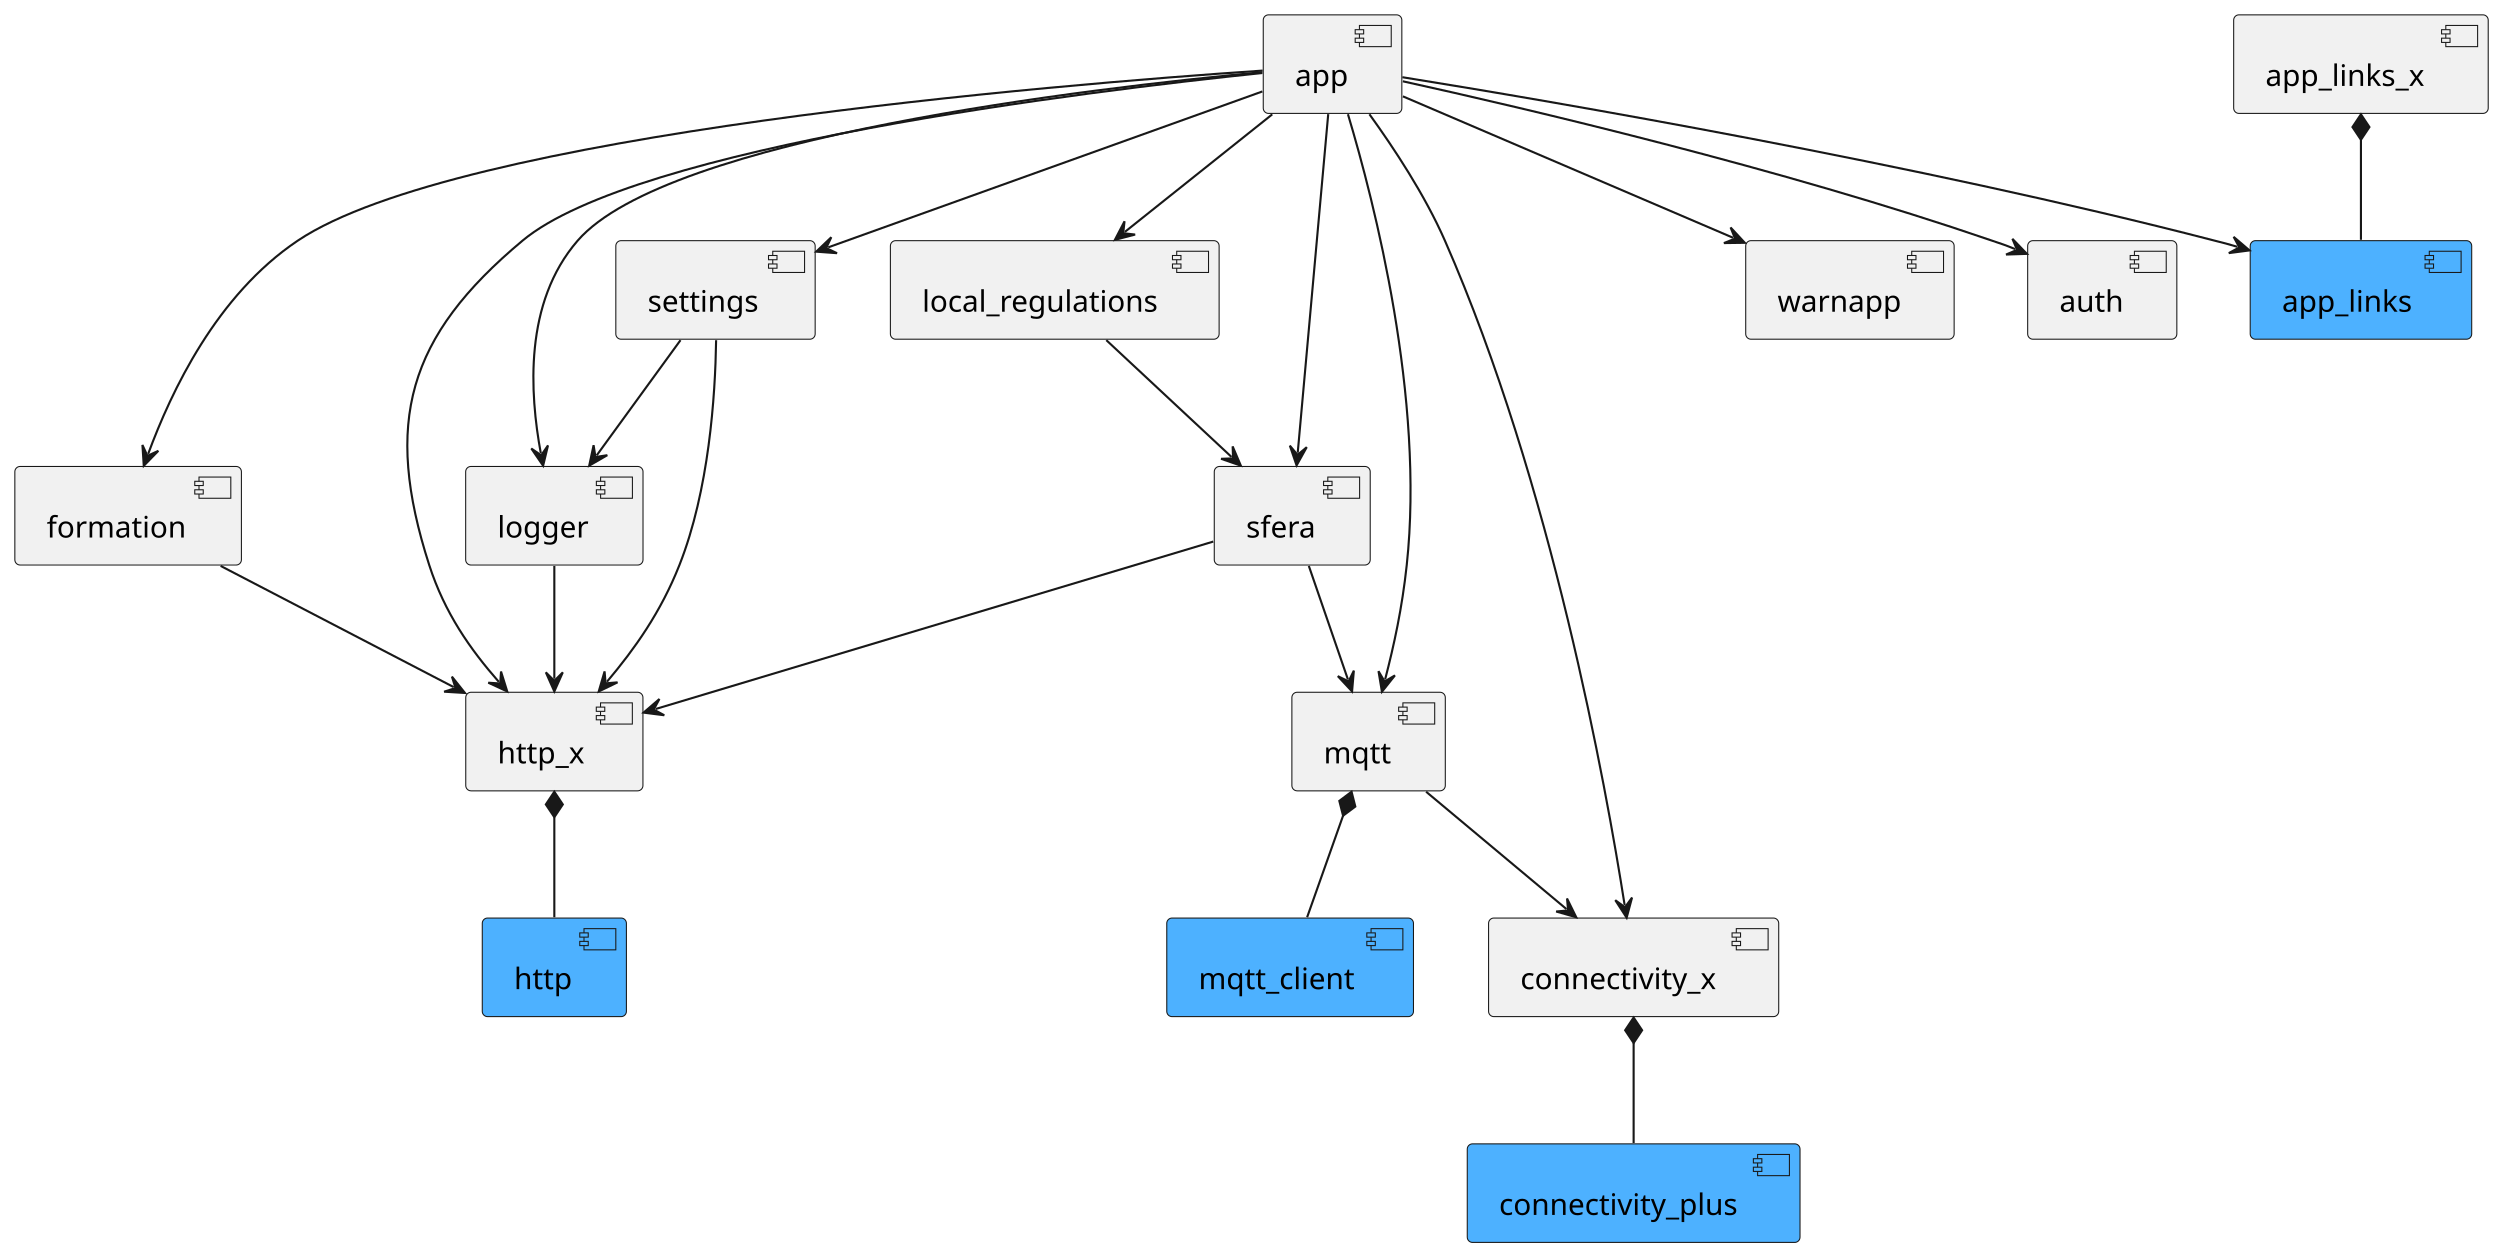
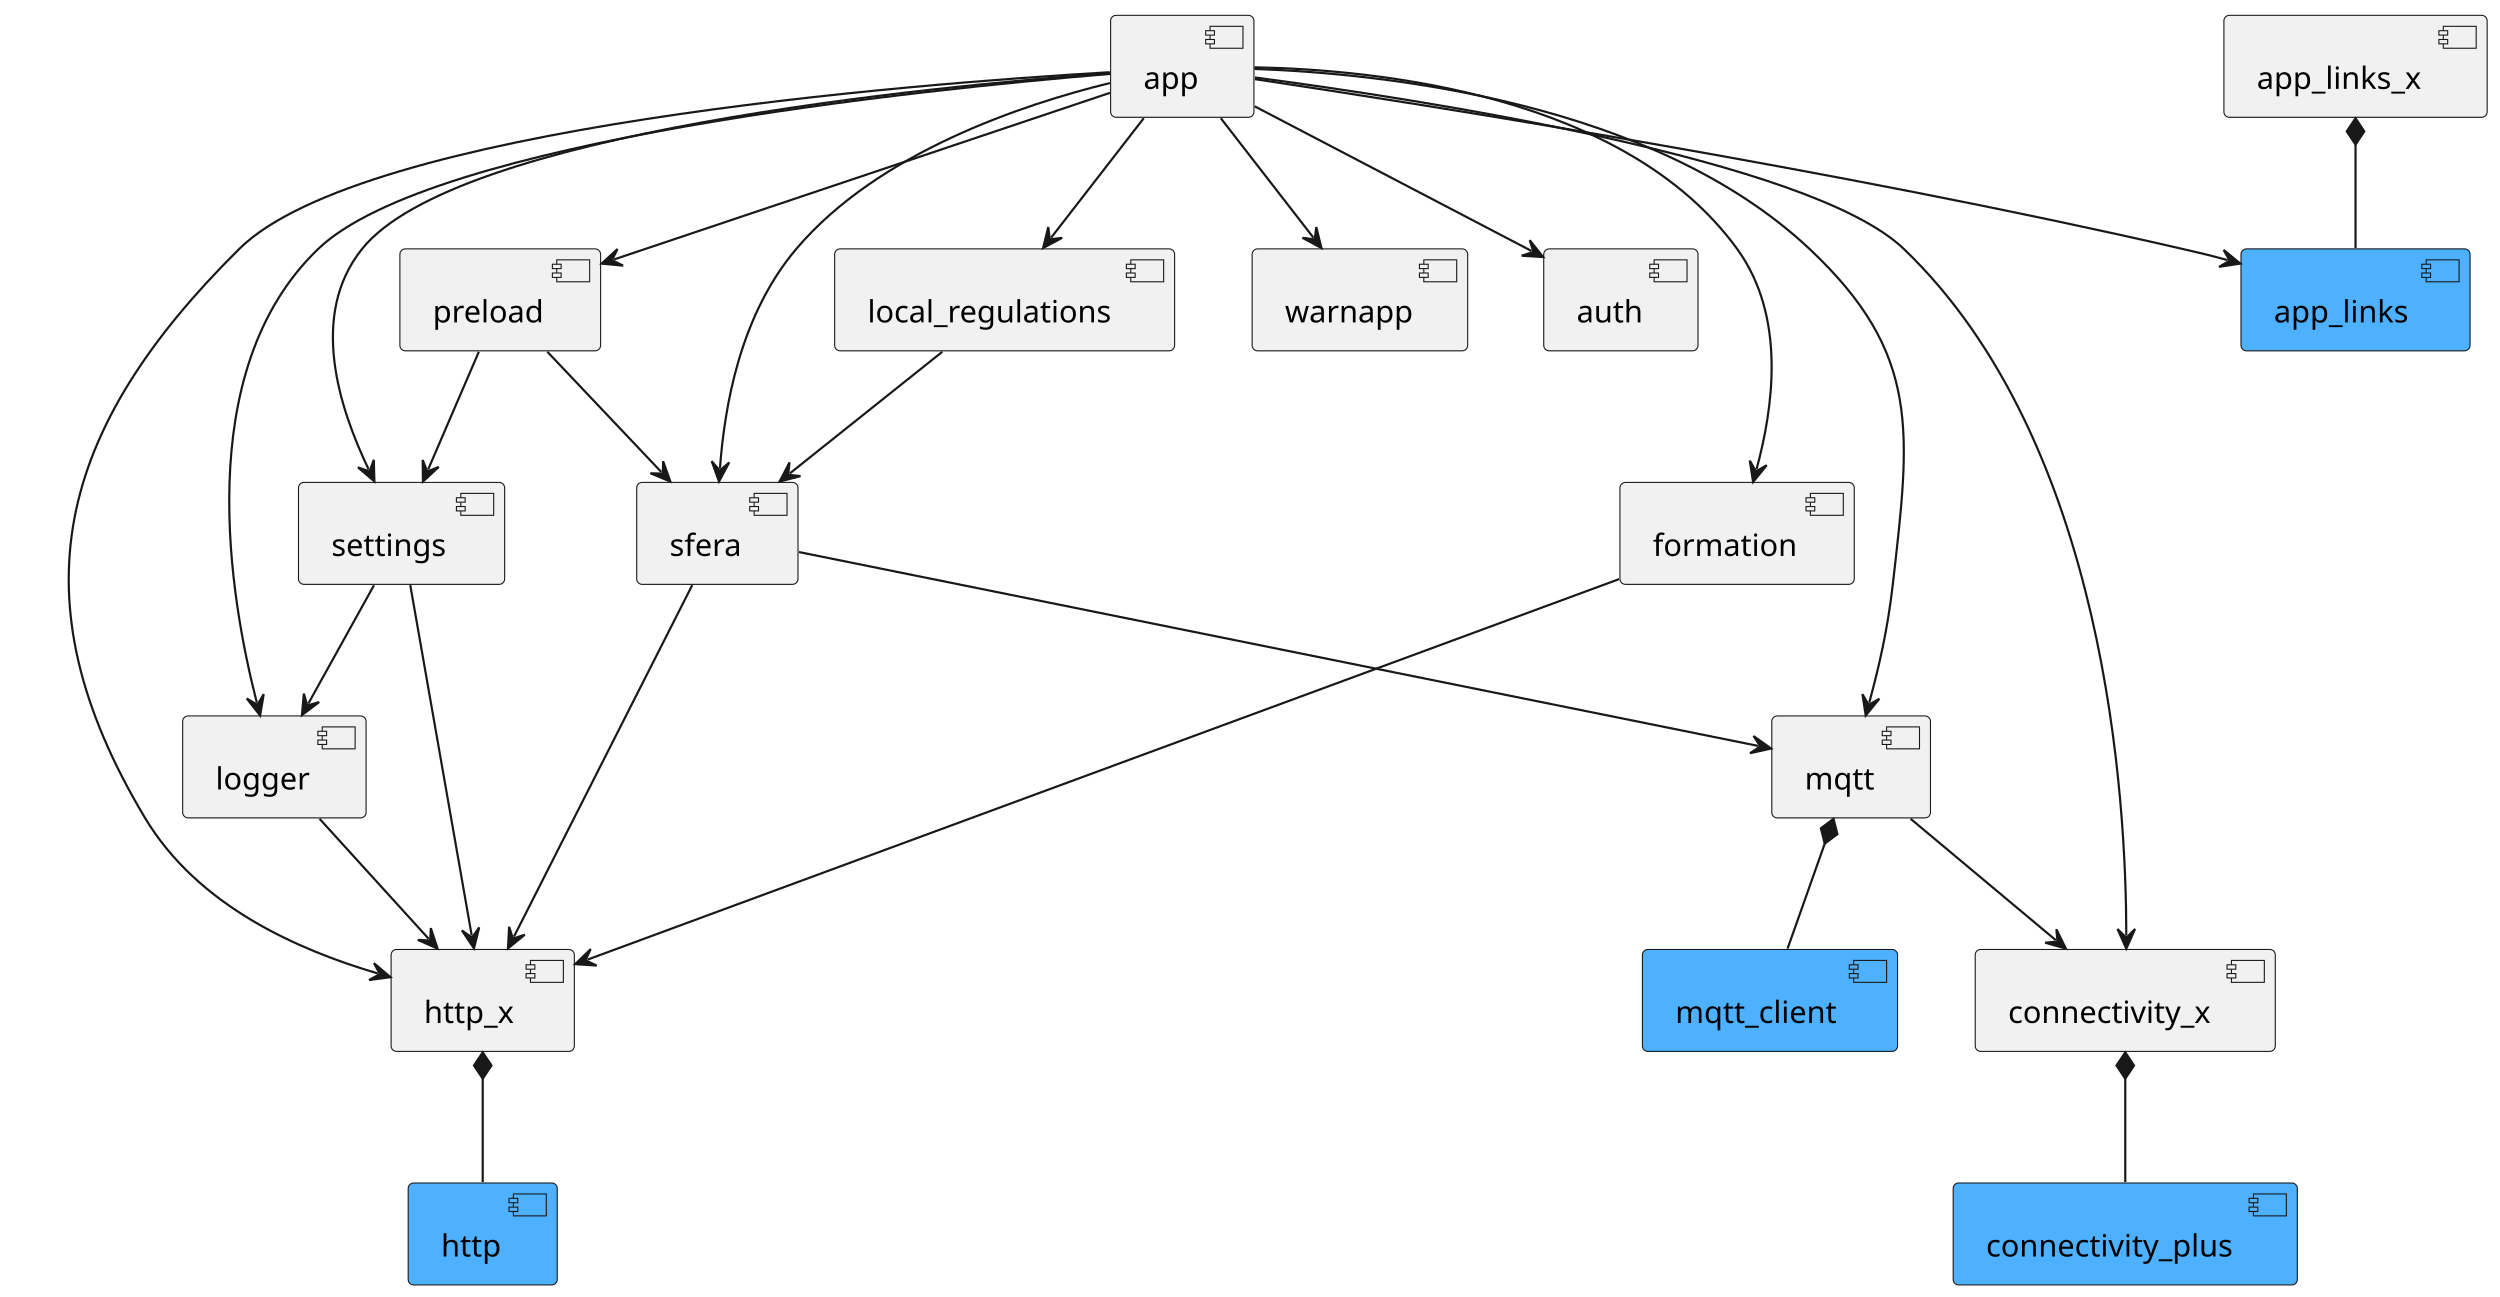
- <svg xmlns="http://www.w3.org/2000/svg" contentStyleType="text/css" data-diagram-type="DESCRIPTION" height="591px" preserveAspectRatio="none" style="width:1179px;height:591px;background:#FFFFFF;" version="1.1" viewBox="0 0 1179 591" width="1179px" zoomAndPan="magnify">
+ <svg xmlns="http://www.w3.org/2000/svg" contentStyleType="text/css" data-diagram-type="DESCRIPTION" height="591px" preserveAspectRatio="none" style="width:1140px;height:591px;background:#FFFFFF;" version="1.1" viewBox="0 0 1140 591" width="1140px" zoomAndPan="magnify">
  <defs />
  <g>
    <g class="entity" data-entity="app" data-source-line="2" data-uid="ent0002" id="entity_app">
-       <rect fill="#F1F1F1" height="46.488" rx="2.5" ry="2.5" style="stroke:#181818;stroke-width:0.5;" width="65.355" x="595.75" y="7" />
-       <rect fill="#F1F1F1" height="10" style="stroke:#181818;stroke-width:0.5;" width="15" x="641.105" y="12" />
-       <rect fill="#F1F1F1" height="2" style="stroke:#181818;stroke-width:0.5;" width="4" x="639.105" y="14" />
-       <rect fill="#F1F1F1" height="2" style="stroke:#181818;stroke-width:0.5;" width="4" x="639.105" y="18" />
-       <text fill="#000000" font-family="sans-serif" font-size="14" lengthAdjust="spacing" textLength="25.355" x="610.75" y="40.535">app</text>
+       <rect fill="#F1F1F1" height="46.488" rx="2.5" ry="2.5" style="stroke:#181818;stroke-width:0.5;" width="65.355" x="506.44" y="7" />
+       <rect fill="#F1F1F1" height="10" style="stroke:#181818;stroke-width:0.5;" width="15" x="551.794" y="12" />
+       <rect fill="#F1F1F1" height="2" style="stroke:#181818;stroke-width:0.5;" width="4" x="549.794" y="14" />
+       <rect fill="#F1F1F1" height="2" style="stroke:#181818;stroke-width:0.5;" width="4" x="549.794" y="18" />
+       <text fill="#000000" font-family="sans-serif" font-size="14" lengthAdjust="spacing" textLength="25.355" x="521.44" y="40.535">app</text>
    </g>
    <g class="entity" data-entity="auth" data-source-line="3" data-uid="ent0003" id="entity_auth">
-       <rect fill="#F1F1F1" height="46.488" rx="2.5" ry="2.5" style="stroke:#181818;stroke-width:0.5;" width="70.345" x="956.25" y="113.49" />
-       <rect fill="#F1F1F1" height="10" style="stroke:#181818;stroke-width:0.5;" width="15" x="1006.595" y="118.49" />
-       <rect fill="#F1F1F1" height="2" style="stroke:#181818;stroke-width:0.5;" width="4" x="1004.595" y="120.49" />
-       <rect fill="#F1F1F1" height="2" style="stroke:#181818;stroke-width:0.5;" width="4" x="1004.595" y="124.49" />
-       <text fill="#000000" font-family="sans-serif" font-size="14" lengthAdjust="spacing" textLength="30.345" x="971.25" y="147.025">auth</text>
+       <rect fill="#F1F1F1" height="46.488" rx="2.5" ry="2.5" style="stroke:#181818;stroke-width:0.5;" width="70.345" x="703.94" y="113.49" />
+       <rect fill="#F1F1F1" height="10" style="stroke:#181818;stroke-width:0.5;" width="15" x="754.285" y="118.49" />
+       <rect fill="#F1F1F1" height="2" style="stroke:#181818;stroke-width:0.5;" width="4" x="752.285" y="120.49" />
+       <rect fill="#F1F1F1" height="2" style="stroke:#181818;stroke-width:0.5;" width="4" x="752.285" y="124.49" />
+       <text fill="#000000" font-family="sans-serif" font-size="14" lengthAdjust="spacing" textLength="30.345" x="718.94" y="147.025">auth</text>
    </g>
    <g class="entity" data-entity="logger" data-source-line="4" data-uid="ent0004" id="entity_logger">
-       <rect fill="#F1F1F1" height="46.488" rx="2.5" ry="2.5" style="stroke:#181818;stroke-width:0.5;" width="83.634" x="219.61" y="219.98" />
-       <rect fill="#F1F1F1" height="10" style="stroke:#181818;stroke-width:0.5;" width="15" x="283.244" y="224.98" />
-       <rect fill="#F1F1F1" height="2" style="stroke:#181818;stroke-width:0.5;" width="4" x="281.244" y="226.98" />
-       <rect fill="#F1F1F1" height="2" style="stroke:#181818;stroke-width:0.5;" width="4" x="281.244" y="230.98" />
-       <text fill="#000000" font-family="sans-serif" font-size="14" lengthAdjust="spacing" textLength="43.634" x="234.61" y="253.515">logger</text>
+       <rect fill="#F1F1F1" height="46.488" rx="2.5" ry="2.5" style="stroke:#181818;stroke-width:0.5;" width="83.634" x="83.3" y="326.47" />
+       <rect fill="#F1F1F1" height="10" style="stroke:#181818;stroke-width:0.5;" width="15" x="146.934" y="331.47" />
+       <rect fill="#F1F1F1" height="2" style="stroke:#181818;stroke-width:0.5;" width="4" x="144.934" y="333.47" />
+       <rect fill="#F1F1F1" height="2" style="stroke:#181818;stroke-width:0.5;" width="4" x="144.934" y="337.47" />
+       <text fill="#000000" font-family="sans-serif" font-size="14" lengthAdjust="spacing" textLength="43.634" x="98.3" y="360.005">logger</text>
    </g>
    <g class="entity" data-entity="formation" data-source-line="5" data-uid="ent0005" id="entity_formation">
-       <rect fill="#F1F1F1" height="46.488" rx="2.5" ry="2.5" style="stroke:#181818;stroke-width:0.5;" width="106.849" x="7" y="219.98" />
-       <rect fill="#F1F1F1" height="10" style="stroke:#181818;stroke-width:0.5;" width="15" x="93.849" y="224.98" />
-       <rect fill="#F1F1F1" height="2" style="stroke:#181818;stroke-width:0.5;" width="4" x="91.849" y="226.98" />
-       <rect fill="#F1F1F1" height="2" style="stroke:#181818;stroke-width:0.5;" width="4" x="91.849" y="230.98" />
-       <text fill="#000000" font-family="sans-serif" font-size="14" lengthAdjust="spacing" textLength="66.849" x="22" y="253.515">formation</text>
+       <rect fill="#F1F1F1" height="46.488" rx="2.5" ry="2.5" style="stroke:#181818;stroke-width:0.5;" width="106.849" x="738.69" y="219.98" />
+       <rect fill="#F1F1F1" height="10" style="stroke:#181818;stroke-width:0.5;" width="15" x="825.539" y="224.98" />
+       <rect fill="#F1F1F1" height="2" style="stroke:#181818;stroke-width:0.5;" width="4" x="823.539" y="226.98" />
+       <rect fill="#F1F1F1" height="2" style="stroke:#181818;stroke-width:0.5;" width="4" x="823.539" y="230.98" />
+       <text fill="#000000" font-family="sans-serif" font-size="14" lengthAdjust="spacing" textLength="66.849" x="753.69" y="253.515">formation</text>
    </g>
    <g class="entity" data-entity="sfera" data-source-line="6" data-uid="ent0006" id="entity_sfera">
-       <rect fill="#F1F1F1" height="46.488" rx="2.5" ry="2.5" style="stroke:#181818;stroke-width:0.5;" width="73.544" x="572.65" y="219.98" />
-       <rect fill="#F1F1F1" height="10" style="stroke:#181818;stroke-width:0.5;" width="15" x="626.194" y="224.98" />
-       <rect fill="#F1F1F1" height="2" style="stroke:#181818;stroke-width:0.5;" width="4" x="624.194" y="226.98" />
-       <rect fill="#F1F1F1" height="2" style="stroke:#181818;stroke-width:0.5;" width="4" x="624.194" y="230.98" />
-       <text fill="#000000" font-family="sans-serif" font-size="14" lengthAdjust="spacing" textLength="33.544" x="587.65" y="253.515">sfera</text>
+       <rect fill="#F1F1F1" height="46.488" rx="2.5" ry="2.5" style="stroke:#181818;stroke-width:0.5;" width="73.544" x="290.34" y="219.98" />
+       <rect fill="#F1F1F1" height="10" style="stroke:#181818;stroke-width:0.5;" width="15" x="343.884" y="224.98" />
+       <rect fill="#F1F1F1" height="2" style="stroke:#181818;stroke-width:0.5;" width="4" x="341.884" y="226.98" />
+       <rect fill="#F1F1F1" height="2" style="stroke:#181818;stroke-width:0.5;" width="4" x="341.884" y="230.98" />
+       <text fill="#000000" font-family="sans-serif" font-size="14" lengthAdjust="spacing" textLength="33.544" x="305.34" y="253.515">sfera</text>
    </g>
    <g class="entity" data-entity="mqtt" data-source-line="7" data-uid="ent0007" id="entity_mqtt">
-       <rect fill="#F1F1F1" height="46.488" rx="2.5" ry="2.5" style="stroke:#181818;stroke-width:0.5;" width="72.355" x="609.25" y="326.47" />
-       <rect fill="#F1F1F1" height="10" style="stroke:#181818;stroke-width:0.5;" width="15" x="661.605" y="331.47" />
-       <rect fill="#F1F1F1" height="2" style="stroke:#181818;stroke-width:0.5;" width="4" x="659.605" y="333.47" />
-       <rect fill="#F1F1F1" height="2" style="stroke:#181818;stroke-width:0.5;" width="4" x="659.605" y="337.47" />
-       <text fill="#000000" font-family="sans-serif" font-size="14" lengthAdjust="spacing" textLength="32.355" x="624.25" y="360.005">mqtt</text>
+       <rect fill="#F1F1F1" height="46.488" rx="2.5" ry="2.5" style="stroke:#181818;stroke-width:0.5;" width="72.355" x="807.94" y="326.47" />
+       <rect fill="#F1F1F1" height="10" style="stroke:#181818;stroke-width:0.5;" width="15" x="860.294" y="331.47" />
+       <rect fill="#F1F1F1" height="2" style="stroke:#181818;stroke-width:0.5;" width="4" x="858.294" y="333.47" />
+       <rect fill="#F1F1F1" height="2" style="stroke:#181818;stroke-width:0.5;" width="4" x="858.294" y="337.47" />
+       <text fill="#000000" font-family="sans-serif" font-size="14" lengthAdjust="spacing" textLength="32.355" x="822.94" y="360.005">mqtt</text>
    </g>
    <g class="entity" data-entity="connectivity_x" data-source-line="8" data-uid="ent0008" id="entity_connectivity_x">
-       <rect fill="#F1F1F1" height="46.488" rx="2.5" ry="2.5" style="stroke:#181818;stroke-width:0.5;" width="136.831" x="702.01" y="432.95" />
-       <rect fill="#F1F1F1" height="10" style="stroke:#181818;stroke-width:0.5;" width="15" x="818.841" y="437.95" />
-       <rect fill="#F1F1F1" height="2" style="stroke:#181818;stroke-width:0.5;" width="4" x="816.841" y="439.95" />
-       <rect fill="#F1F1F1" height="2" style="stroke:#181818;stroke-width:0.5;" width="4" x="816.841" y="443.95" />
-       <text fill="#000000" font-family="sans-serif" font-size="14" lengthAdjust="spacing" textLength="96.831" x="717.01" y="466.485">connectivity_x
+       <rect fill="#F1F1F1" height="46.488" rx="2.5" ry="2.5" style="stroke:#181818;stroke-width:0.5;" width="136.831" x="900.7" y="432.95" />
+       <rect fill="#F1F1F1" height="10" style="stroke:#181818;stroke-width:0.5;" width="15" x="1017.531" y="437.95" />
+       <rect fill="#F1F1F1" height="2" style="stroke:#181818;stroke-width:0.5;" width="4" x="1015.531" y="439.95" />
+       <rect fill="#F1F1F1" height="2" style="stroke:#181818;stroke-width:0.5;" width="4" x="1015.531" y="443.95" />
+       <text fill="#000000" font-family="sans-serif" font-size="14" lengthAdjust="spacing" textLength="96.831" x="915.7" y="466.485">connectivity_x
            </text>
    </g>
    <g class="entity" data-entity="local_regulations" data-source-line="9" data-uid="ent0009" id="entity_local_regulations">
-       <rect fill="#F1F1F1" height="46.488" rx="2.5" ry="2.5" style="stroke:#181818;stroke-width:0.5;" width="155.028" x="419.91" y="113.49" />
-       <rect fill="#F1F1F1" height="10" style="stroke:#181818;stroke-width:0.5;" width="15" x="554.938" y="118.49" />
-       <rect fill="#F1F1F1" height="2" style="stroke:#181818;stroke-width:0.5;" width="4" x="552.938" y="120.49" />
-       <rect fill="#F1F1F1" height="2" style="stroke:#181818;stroke-width:0.5;" width="4" x="552.938" y="124.49" />
-       <text fill="#000000" font-family="sans-serif" font-size="14" lengthAdjust="spacing" textLength="115.028" x="434.91" y="147.025">
-                 local_regulations
+       <rect fill="#F1F1F1" height="46.488" rx="2.5" ry="2.5" style="stroke:#181818;stroke-width:0.5;" width="155.028" x="380.6" y="113.49" />
+       <rect fill="#F1F1F1" height="10" style="stroke:#181818;stroke-width:0.5;" width="15" x="515.628" y="118.49" />
+       <rect fill="#F1F1F1" height="2" style="stroke:#181818;stroke-width:0.5;" width="4" x="513.628" y="120.49" />
+       <rect fill="#F1F1F1" height="2" style="stroke:#181818;stroke-width:0.5;" width="4" x="513.628" y="124.49" />
+       <text fill="#000000" font-family="sans-serif" font-size="14" lengthAdjust="spacing" textLength="115.028" x="395.6" y="147.025">local_regulations
            </text>
    </g>
    <g class="entity" data-entity="settings" data-source-line="10" data-uid="ent0010" id="entity_settings">
-       <rect fill="#F1F1F1" height="46.488" rx="2.5" ry="2.5" style="stroke:#181818;stroke-width:0.5;" width="94.011" x="290.42" y="113.49" />
-       <rect fill="#F1F1F1" height="10" style="stroke:#181818;stroke-width:0.5;" width="15" x="364.431" y="118.49" />
-       <rect fill="#F1F1F1" height="2" style="stroke:#181818;stroke-width:0.5;" width="4" x="362.431" y="120.49" />
-       <rect fill="#F1F1F1" height="2" style="stroke:#181818;stroke-width:0.5;" width="4" x="362.431" y="124.49" />
-       <text fill="#000000" font-family="sans-serif" font-size="14" lengthAdjust="spacing" textLength="54.011" x="305.42" y="147.025">settings</text>
+       <rect fill="#F1F1F1" height="46.488" rx="2.5" ry="2.5" style="stroke:#181818;stroke-width:0.5;" width="94.011" x="136.11" y="219.98" />
+       <rect fill="#F1F1F1" height="10" style="stroke:#181818;stroke-width:0.5;" width="15" x="210.121" y="224.98" />
+       <rect fill="#F1F1F1" height="2" style="stroke:#181818;stroke-width:0.5;" width="4" x="208.121" y="226.98" />
+       <rect fill="#F1F1F1" height="2" style="stroke:#181818;stroke-width:0.5;" width="4" x="208.121" y="230.98" />
+       <text fill="#000000" font-family="sans-serif" font-size="14" lengthAdjust="spacing" textLength="54.011" x="151.11" y="253.515">settings</text>
    </g>
    <g class="entity" data-entity="warnapp" data-source-line="11" data-uid="ent0011" id="entity_warnapp">
-       <rect fill="#F1F1F1" height="46.488" rx="2.5" ry="2.5" style="stroke:#181818;stroke-width:0.5;" width="98.29" x="823.28" y="113.49" />
-       <rect fill="#F1F1F1" height="10" style="stroke:#181818;stroke-width:0.5;" width="15" x="901.57" y="118.49" />
-       <rect fill="#F1F1F1" height="2" style="stroke:#181818;stroke-width:0.5;" width="4" x="899.57" y="120.49" />
-       <rect fill="#F1F1F1" height="2" style="stroke:#181818;stroke-width:0.5;" width="4" x="899.57" y="124.49" />
-       <text fill="#000000" font-family="sans-serif" font-size="14" lengthAdjust="spacing" textLength="58.29" x="838.28" y="147.025">warnapp</text>
+       <rect fill="#F1F1F1" height="46.488" rx="2.5" ry="2.5" style="stroke:#181818;stroke-width:0.5;" width="98.29" x="570.97" y="113.49" />
+       <rect fill="#F1F1F1" height="10" style="stroke:#181818;stroke-width:0.5;" width="15" x="649.26" y="118.49" />
+       <rect fill="#F1F1F1" height="2" style="stroke:#181818;stroke-width:0.5;" width="4" x="647.26" y="120.49" />
+       <rect fill="#F1F1F1" height="2" style="stroke:#181818;stroke-width:0.5;" width="4" x="647.26" y="124.49" />
+       <text fill="#000000" font-family="sans-serif" font-size="14" lengthAdjust="spacing" textLength="58.29" x="585.97" y="147.025">warnapp</text>
    </g>
    <g class="entity" data-entity="mqtt_client" data-source-line="12" data-uid="ent0012" id="entity_mqtt_client">
-       <rect fill="#4DB1FF" height="46.488" rx="2.5" ry="2.5" style="stroke:#181818;stroke-width:0.5;" width="116.344" x="550.25" y="432.95" />
-       <rect fill="#4DB1FF" height="10" style="stroke:#181818;stroke-width:0.5;" width="15" x="646.594" y="437.95" />
-       <rect fill="#4DB1FF" height="2" style="stroke:#181818;stroke-width:0.5;" width="4" x="644.594" y="439.95" />
-       <rect fill="#4DB1FF" height="2" style="stroke:#181818;stroke-width:0.5;" width="4" x="644.594" y="443.95" />
-       <text fill="#000000" font-family="sans-serif" font-size="14" lengthAdjust="spacing" textLength="76.344" x="565.25" y="466.485">mqtt_client</text>
+       <rect fill="#4DB1FF" height="46.488" rx="2.5" ry="2.5" style="stroke:#181818;stroke-width:0.5;" width="116.344" x="748.94" y="432.95" />
+       <rect fill="#4DB1FF" height="10" style="stroke:#181818;stroke-width:0.5;" width="15" x="845.284" y="437.95" />
+       <rect fill="#4DB1FF" height="2" style="stroke:#181818;stroke-width:0.5;" width="4" x="843.284" y="439.95" />
+       <rect fill="#4DB1FF" height="2" style="stroke:#181818;stroke-width:0.5;" width="4" x="843.284" y="443.95" />
+       <text fill="#000000" font-family="sans-serif" font-size="14" lengthAdjust="spacing" textLength="76.344" x="763.94" y="466.485">mqtt_client</text>
    </g>
    <g class="entity" data-entity="http_x" data-source-line="13" data-uid="ent0013" id="entity_http_x">
-       <rect fill="#F1F1F1" height="46.488" rx="2.5" ry="2.5" style="stroke:#181818;stroke-width:0.5;" width="83.559" x="219.65" y="326.47" />
-       <rect fill="#F1F1F1" height="10" style="stroke:#181818;stroke-width:0.5;" width="15" x="283.209" y="331.47" />
-       <rect fill="#F1F1F1" height="2" style="stroke:#181818;stroke-width:0.5;" width="4" x="281.209" y="333.47" />
-       <rect fill="#F1F1F1" height="2" style="stroke:#181818;stroke-width:0.5;" width="4" x="281.209" y="337.47" />
-       <text fill="#000000" font-family="sans-serif" font-size="14" lengthAdjust="spacing" textLength="43.559" x="234.65" y="360.005">http_x</text>
+       <rect fill="#F1F1F1" height="46.488" rx="2.5" ry="2.5" style="stroke:#181818;stroke-width:0.5;" width="83.559" x="178.34" y="432.95" />
+       <rect fill="#F1F1F1" height="10" style="stroke:#181818;stroke-width:0.5;" width="15" x="241.899" y="437.95" />
+       <rect fill="#F1F1F1" height="2" style="stroke:#181818;stroke-width:0.5;" width="4" x="239.899" y="439.95" />
+       <rect fill="#F1F1F1" height="2" style="stroke:#181818;stroke-width:0.5;" width="4" x="239.899" y="443.95" />
+       <text fill="#000000" font-family="sans-serif" font-size="14" lengthAdjust="spacing" textLength="43.559" x="193.34" y="466.485">http_x</text>
    </g>
    <g class="entity" data-entity="http" data-source-line="14" data-uid="ent0014" id="entity_http">
-       <rect fill="#4DB1FF" height="46.488" rx="2.5" ry="2.5" style="stroke:#181818;stroke-width:0.5;" width="67.973" x="227.44" y="432.95" />
-       <rect fill="#4DB1FF" height="10" style="stroke:#181818;stroke-width:0.5;" width="15" x="275.413" y="437.95" />
-       <rect fill="#4DB1FF" height="2" style="stroke:#181818;stroke-width:0.5;" width="4" x="273.413" y="439.95" />
-       <rect fill="#4DB1FF" height="2" style="stroke:#181818;stroke-width:0.5;" width="4" x="273.413" y="443.95" />
-       <text fill="#000000" font-family="sans-serif" font-size="14" lengthAdjust="spacing" textLength="27.973" x="242.44" y="466.485">http</text>
+       <rect fill="#4DB1FF" height="46.488" rx="2.5" ry="2.5" style="stroke:#181818;stroke-width:0.5;" width="67.973" x="186.13" y="539.44" />
+       <rect fill="#4DB1FF" height="10" style="stroke:#181818;stroke-width:0.5;" width="15" x="234.103" y="544.44" />
+       <rect fill="#4DB1FF" height="2" style="stroke:#181818;stroke-width:0.5;" width="4" x="232.103" y="546.44" />
+       <rect fill="#4DB1FF" height="2" style="stroke:#181818;stroke-width:0.5;" width="4" x="232.103" y="550.44" />
+       <text fill="#000000" font-family="sans-serif" font-size="14" lengthAdjust="spacing" textLength="27.973" x="201.13" y="572.975">http</text>
    </g>
    <g class="entity" data-entity="connectivity_plus" data-source-line="15" data-uid="ent0015" id="entity_connectivity_plus">
-       <rect fill="#4DB1FF" height="46.488" rx="2.5" ry="2.5" style="stroke:#181818;stroke-width:0.5;" width="156.929" x="691.96" y="539.44" />
-       <rect fill="#4DB1FF" height="10" style="stroke:#181818;stroke-width:0.5;" width="15" x="828.889" y="544.44" />
-       <rect fill="#4DB1FF" height="2" style="stroke:#181818;stroke-width:0.5;" width="4" x="826.889" y="546.44" />
-       <rect fill="#4DB1FF" height="2" style="stroke:#181818;stroke-width:0.5;" width="4" x="826.889" y="550.44" />
-       <text fill="#000000" font-family="sans-serif" font-size="14" lengthAdjust="spacing" textLength="116.929" x="706.96" y="572.975">
+       <rect fill="#4DB1FF" height="46.488" rx="2.5" ry="2.5" style="stroke:#181818;stroke-width:0.5;" width="156.929" x="890.65" y="539.44" />
+       <rect fill="#4DB1FF" height="10" style="stroke:#181818;stroke-width:0.5;" width="15" x="1027.579" y="544.44" />
+       <rect fill="#4DB1FF" height="2" style="stroke:#181818;stroke-width:0.5;" width="4" x="1025.579" y="546.44" />
+       <rect fill="#4DB1FF" height="2" style="stroke:#181818;stroke-width:0.5;" width="4" x="1025.579" y="550.44" />
+       <text fill="#000000" font-family="sans-serif" font-size="14" lengthAdjust="spacing" textLength="116.929" x="905.65" y="572.975">
                connectivity_plus
            </text>
    </g>
    <g class="entity" data-entity="app_links" data-source-line="16" data-uid="ent0016" id="entity_app_links">
-       <rect fill="#4DB1FF" height="46.488" rx="2.5" ry="2.5" style="stroke:#181818;stroke-width:0.5;" width="104.456" x="1061.2" y="113.49" />
-       <rect fill="#4DB1FF" height="10" style="stroke:#181818;stroke-width:0.5;" width="15" x="1145.656" y="118.49" />
-       <rect fill="#4DB1FF" height="2" style="stroke:#181818;stroke-width:0.5;" width="4" x="1143.656" y="120.49" />
-       <rect fill="#4DB1FF" height="2" style="stroke:#181818;stroke-width:0.5;" width="4" x="1143.656" y="124.49" />
-       <text fill="#000000" font-family="sans-serif" font-size="14" lengthAdjust="spacing" textLength="64.456" x="1076.2" y="147.025">app_links</text>
+       <rect fill="#4DB1FF" height="46.488" rx="2.5" ry="2.5" style="stroke:#181818;stroke-width:0.5;" width="104.456" x="1021.89" y="113.49" />
+       <rect fill="#4DB1FF" height="10" style="stroke:#181818;stroke-width:0.5;" width="15" x="1106.346" y="118.49" />
+       <rect fill="#4DB1FF" height="2" style="stroke:#181818;stroke-width:0.5;" width="4" x="1104.346" y="120.49" />
+       <rect fill="#4DB1FF" height="2" style="stroke:#181818;stroke-width:0.5;" width="4" x="1104.346" y="124.49" />
+       <text fill="#000000" font-family="sans-serif" font-size="14" lengthAdjust="spacing" textLength="64.456" x="1036.89" y="147.025">app_links</text>
    </g>
    <g class="entity" data-entity="app_links_x" data-source-line="17" data-uid="ent0017" id="entity_app_links_x">
-       <rect fill="#F1F1F1" height="46.488" rx="2.5" ry="2.5" style="stroke:#181818;stroke-width:0.5;" width="120.042" x="1053.4" y="7" />
-       <rect fill="#F1F1F1" height="10" style="stroke:#181818;stroke-width:0.5;" width="15" x="1153.442" y="12" />
-       <rect fill="#F1F1F1" height="2" style="stroke:#181818;stroke-width:0.5;" width="4" x="1151.442" y="14" />
-       <rect fill="#F1F1F1" height="2" style="stroke:#181818;stroke-width:0.5;" width="4" x="1151.442" y="18" />
-       <text fill="#000000" font-family="sans-serif" font-size="14" lengthAdjust="spacing" textLength="80.042" x="1068.4" y="40.535">app_links_x</text>
-     </g>
-     <g class="link" data-entity-1="app" data-entity-2="auth" data-source-line="19" data-uid="lnk18" id="link_app_auth">
-       <path d="M661.58,38.34 C718.96,50.99 840.14,79.33 939.42,113.49 C944.81,115.34 944.86,115.244 950.33,117.464" fill="none" id="app-to-auth" style="stroke:#181818;stroke-width:1;" />
-       <polygon fill="#181818" points="955.89,119.72,949.055,112.629,951.257,117.84,946.046,120.042,955.89,119.72" style="stroke:#181818;stroke-width:1;" />
-     </g>
-     <g class="link" data-entity-1="app" data-entity-2="sfera" data-source-line="20" data-uid="lnk19" id="link_app_sfera">
-       <path d="M626.39,53.82 C622.74,94.32 615.668,172.894 612.008,213.514" fill="none" id="app-to-sfera" style="stroke:#181818;stroke-width:1;" />
-       <polygon fill="#181818" points="611.47,219.49,616.261,210.885,611.919,214.51,608.294,210.167,611.47,219.49" style="stroke:#181818;stroke-width:1;" />
-     </g>
-     <g class="link" data-entity-1="app" data-entity-2="mqtt" data-source-line="21" data-uid="lnk20" id="link_app_mqtt">
-       <path d="M635.69,53.87 C648.25,95.72 671.9,188.06 663.42,266.47 C661.21,286.95 657.474,304.012 653.224,320.422" fill="none" id="app-to-mqtt" style="stroke:#181818;stroke-width:1;" />
-       <polygon fill="#181818" points="651.72,326.23,657.849,318.52,652.974,321.39,650.104,316.515,651.72,326.23" style="stroke:#181818;stroke-width:1;" />
-     </g>
-     <g class="link" data-entity-1="app" data-entity-2="connectivity_x" data-source-line="22" data-uid="lnk21" id="link_app_connectivity_x">
-       <path d="M645.82,53.88 C657.34,69.8 672,92.02 681.42,113.49 C731.69,228 757.429,371.073 766.189,426.873" fill="none" id="app-to-connectivity_x" style="stroke:#181818;stroke-width:1;" />
-       <polygon fill="#181818" points="767.12,432.8,769.676,423.288,766.345,427.861,761.773,424.529,767.12,432.8" style="stroke:#181818;stroke-width:1;" />
-     </g>
-     <g class="link" data-entity-1="app" data-entity-2="local_regulations" data-source-line="23" data-uid="lnk22" id="link_app_local_regulations">
-       <path d="M600,53.92 C578.03,71.44 552.441,91.849 530.481,109.359" fill="none" id="app-to-local_regulations" style="stroke:#181818;stroke-width:1;" />
-       <polygon fill="#181818" points="525.79,113.1,535.321,110.617,529.699,109.983,530.333,104.362,525.79,113.1" style="stroke:#181818;stroke-width:1;" />
-     </g>
-     <g class="link" data-entity-1="app" data-entity-2="settings" data-source-line="24" data-uid="lnk23" id="link_app_settings">
-       <path d="M595.33,43.13 C543.78,61.64 449.777,95.392 390.567,116.652" fill="none" id="app-to-settings" style="stroke:#181818;stroke-width:1;" />
-       <polygon fill="#181818" points="384.92,118.68,394.742,119.403,389.626,116.99,392.039,111.874,384.92,118.68" style="stroke:#181818;stroke-width:1;" />
-     </g>
-     <g class="link" data-entity-1="app" data-entity-2="warnapp" data-source-line="25" data-uid="lnk24" id="link_app_warnapp">
-       <path d="M661.59,45.44 C703.15,63.24 769.255,91.548 817.335,112.138" fill="none" id="app-to-warnapp" style="stroke:#181818;stroke-width:1;" />
-       <polygon fill="#181818" points="822.85,114.5,816.151,107.28,818.254,112.532,813.002,114.634,822.85,114.5" style="stroke:#181818;stroke-width:1;" />
-     </g>
-     <g class="link" data-entity-1="app" data-entity-2="logger" data-source-line="26" data-uid="lnk25" id="link_app_logger">
-       <path d="M595.28,34.02 C515.22,41.46 314.77,64.67 272.42,113.49 C247,142.8 249.823,185.389 255.043,213.739" fill="none" id="app-to-logger" style="stroke:#181818;stroke-width:1;" />
-       <polygon fill="#181818" points="256.13,219.64,258.434,210.065,255.225,214.723,250.566,211.513,256.13,219.64" style="stroke:#181818;stroke-width:1;" />
-     </g>
-     <g class="link" data-entity-1="app" data-entity-2="http_x" data-source-line="27" data-uid="lnk26" id="link_app_http_x">
-       <path d="M595.34,34.43 C512.65,43 299.81,68.93 246.42,113.49 C192.11,158.82 180.77,199.12 202.42,266.47 C209.69,289.05 221.743,306.18 235.253,321.58" fill="none" id="app-to-http_x" style="stroke:#181818;stroke-width:1;" />
-       <polygon fill="#181818" points="239.21,326.09,236.282,316.687,235.913,322.331,230.268,321.962,239.21,326.09" style="stroke:#181818;stroke-width:1;" />
-     </g>
-     <g class="link" data-entity-1="app" data-entity-2="formation" data-source-line="28" data-uid="lnk27" id="link_app_formation">
-       <path d="M595.47,33.29 C498.4,39.86 215.7,62.99 140.42,113.49 C102.07,139.21 80.791,184.542 69.881,214.042" fill="none" id="app-to-formation" style="stroke:#181818;stroke-width:1;" />
-       <polygon fill="#181818" points="67.8,219.67,74.674,212.616,69.534,214.98,67.17,209.841,67.8,219.67" style="stroke:#181818;stroke-width:1;" />
-     </g>
-     <g class="link" data-entity-1="app" data-entity-2="app_links" data-source-line="29" data-uid="lnk28" id="link_app_app_links">
-       <path d="M661.35,36.41 C732.06,47.8 903.49,76.97 1044.42,113.49 C1049.79,114.88 1049.588,114.744 1055.118,116.384" fill="none" id="app-to-app_links" style="stroke:#181818;stroke-width:1;" />
-       <polygon fill="#181818" points="1060.87,118.09,1053.379,111.696,1056.076,116.668,1051.104,119.366,1060.87,118.09" style="stroke:#181818;stroke-width:1;" />
-     </g>
-     <g class="link" data-entity-1="settings" data-entity-2="http_x" data-source-line="31" data-uid="lnk29" id="link_settings_http_x">
-       <path d="M337.72,160.43 C337.33,186.81 334.36,231.25 320.42,266.47 C311.63,288.69 299.402,305.926 286.242,321.506" fill="none" id="settings-to-http_x" style="stroke:#181818;stroke-width:1;" />
-       <polygon fill="#181818" points="282.37,326.09,291.233,321.796,285.596,322.27,285.122,316.633,282.37,326.09" style="stroke:#181818;stroke-width:1;" />
-     </g>
-     <g class="link" data-entity-1="settings" data-entity-2="logger" data-source-line="32" data-uid="lnk30" id="link_settings_logger">
-       <path d="M320.93,160.41 C308.19,177.93 294.15,197.228 281.41,214.738" fill="none" id="settings-to-logger" style="stroke:#181818;stroke-width:1;" />
-       <polygon fill="#181818" points="277.88,219.59,286.409,214.666,280.822,215.547,279.941,209.959,277.88,219.59" style="stroke:#181818;stroke-width:1;" />
-     </g>
-     <g class="link" data-entity-1="formation" data-entity-2="http_x" data-source-line="34" data-uid="lnk31" id="link_formation_http_x">
-       <path d="M104.04,266.89 C138.21,284.66 180.157,306.462 213.947,324.032" fill="none" id="formation-to-http_x" style="stroke:#181818;stroke-width:1;" />
-       <polygon fill="#181818" points="219.27,326.8,213.13,319.099,214.834,324.493,209.44,326.197,219.27,326.8" style="stroke:#181818;stroke-width:1;" />
-     </g>
-     <g class="link" data-entity-1="logger" data-entity-2="http_x" data-source-line="36" data-uid="lnk32" id="link_logger_http_x">
-       <path d="M261.42,266.89 C261.42,284.42 261.42,302.57 261.42,320.08" fill="none" id="logger-to-http_x" style="stroke:#181818;stroke-width:1;" />
-       <polygon fill="#181818" points="261.42,326.08,265.42,317.08,261.42,321.08,257.42,317.08,261.42,326.08" style="stroke:#181818;stroke-width:1;" />
-     </g>
-     <g class="link" data-entity-1="sfera" data-entity-2="mqtt" data-source-line="38" data-uid="lnk33" id="link_sfera_mqtt">
-       <path d="M617.24,266.89 C623.27,284.42 629.634,302.898 635.673,320.408" fill="none" id="sfera-to-mqtt" style="stroke:#181818;stroke-width:1;" />
-       <polygon fill="#181818" points="637.63,326.08,638.476,316.268,636,321.353,630.914,318.876,637.63,326.08" style="stroke:#181818;stroke-width:1;" />
-     </g>
-     <g class="link" data-entity-1="sfera" data-entity-2="http_x" data-source-line="39" data-uid="lnk34" id="link_sfera_http_x">
-       <path d="M572.18,255.4 C506.87,275.01 377.847,313.755 309.257,334.345" fill="none" id="sfera-to-http_x" style="stroke:#181818;stroke-width:1;" />
-       <polygon fill="#181818" points="303.51,336.07,313.28,337.313,308.299,334.632,310.98,329.651,303.51,336.07" style="stroke:#181818;stroke-width:1;" />
-     </g>
-     <g class="link" data-entity-1="local_regulations" data-entity-2="sfera" data-source-line="41" data-uid="lnk35" id="link_local_regulations_sfera">
-       <path d="M521.73,160.41 C540.51,177.93 562.013,197.987 580.783,215.497" fill="none" id="local_regulations-to-sfera" style="stroke:#181818;stroke-width:1;" />
-       <polygon fill="#181818" points="585.17,219.59,581.317,210.526,581.514,216.179,575.86,216.376,585.17,219.59" style="stroke:#181818;stroke-width:1;" />
-     </g>
-     <g class="link" data-entity-1="http_x" data-entity-2="http" data-source-line="43" data-uid="lnk36" id="link_http_x_http">
-       <path d="M261.42,385.38 C261.42,402.91 261.42,415.05 261.42,432.57" fill="none" id="http_x-backto-http" style="stroke:#181818;stroke-width:1;" />
-       <polygon fill="#181818" points="261.42,373.38,257.42,379.38,261.42,385.38,265.42,379.38,261.42,373.38" style="stroke:#181818;stroke-width:1;" />
-     </g>
-     <g class="link" data-entity-1="mqtt" data-entity-2="connectivity_x" data-source-line="45" data-uid="lnk37" id="link_mqtt_connectivity_x">
-       <path d="M672.55,373.38 C693.51,390.91 717.797,411.201 738.747,428.721" fill="none" id="mqtt-to-connectivity_x" style="stroke:#181818;stroke-width:1;" />
-       <polygon fill="#181818" points="743.35,432.57,739.012,423.728,739.514,429.362,733.88,429.865,743.35,432.57" style="stroke:#181818;stroke-width:1;" />
-     </g>
-     <g class="link" data-entity-1="mqtt" data-entity-2="mqtt_client" data-source-line="46" data-uid="lnk38" id="link_mqtt_mqtt_client">
-       <path d="M633.393,384.691 C627.183,402.221 622.64,415.05 616.44,432.57" fill="none" id="mqtt-backto-mqtt_client" style="stroke:#181818;stroke-width:1;" />
-       <polygon fill="#181818" points="637.4,373.38,631.626,377.7,633.393,384.691,639.167,380.371,637.4,373.38" style="stroke:#181818;stroke-width:1;" />
-     </g>
-     <g class="link" data-entity-1="connectivity_x" data-entity-2="connectivity_plus" data-source-line="48" data-uid="lnk39" id="link_connectivity_x_connectivity_plus">
-       <path d="M770.42,491.87 C770.42,509.4 770.42,521.54 770.42,539.06" fill="none" id="connectivity_x-backto-connectivity_plus" style="stroke:#181818;stroke-width:1;" />
-       <polygon fill="#181818" points="770.42,479.87,766.42,485.87,770.42,491.87,774.42,485.87,770.42,479.87" style="stroke:#181818;stroke-width:1;" />
-     </g>
-     <g class="link" data-entity-1="app_links_x" data-entity-2="app_links" data-source-line="50" data-uid="lnk40" id="link_app_links_x_app_links">
-       <path d="M1113.42,65.92 C1113.42,83.44 1113.42,95.59 1113.42,113.1" fill="none" id="app_links_x-backto-app_links" style="stroke:#181818;stroke-width:1;" />
-       <polygon fill="#181818" points="1113.42,53.92,1109.42,59.92,1113.42,65.92,1117.42,59.92,1113.42,53.92" style="stroke:#181818;stroke-width:1;" />
+       <rect fill="#F1F1F1" height="46.488" rx="2.5" ry="2.5" style="stroke:#181818;stroke-width:0.5;" width="120.042" x="1014.1" y="7" />
+       <rect fill="#F1F1F1" height="10" style="stroke:#181818;stroke-width:0.5;" width="15" x="1114.142" y="12" />
+       <rect fill="#F1F1F1" height="2" style="stroke:#181818;stroke-width:0.5;" width="4" x="1112.142" y="14" />
+       <rect fill="#F1F1F1" height="2" style="stroke:#181818;stroke-width:0.5;" width="4" x="1112.142" y="18" />
+       <text fill="#000000" font-family="sans-serif" font-size="14" lengthAdjust="spacing" textLength="80.042" x="1029.1" y="40.535">app_links_x</text>
+     </g>
+     <g class="entity" data-entity="preload" data-source-line="18" data-uid="ent0018" id="entity_preload">
+       <rect fill="#F1F1F1" height="46.488" rx="2.5" ry="2.5" style="stroke:#181818;stroke-width:0.5;" width="91.529" x="182.35" y="113.49" />
+       <rect fill="#F1F1F1" height="10" style="stroke:#181818;stroke-width:0.5;" width="15" x="253.879" y="118.49" />
+       <rect fill="#F1F1F1" height="2" style="stroke:#181818;stroke-width:0.5;" width="4" x="251.879" y="120.49" />
+       <rect fill="#F1F1F1" height="2" style="stroke:#181818;stroke-width:0.5;" width="4" x="251.879" y="124.49" />
+       <text fill="#000000" font-family="sans-serif" font-size="14" lengthAdjust="spacing" textLength="51.529" x="197.35" y="147.025">preload</text>
+     </g>
+     <g class="link" data-entity-1="app" data-entity-2="auth" data-source-line="20" data-uid="lnk19" id="link_app_auth">
+       <path d="M572.14,48.5 C608.42,67.45 661.152,95.002 698.362,114.442" fill="none" id="app-to-auth" style="stroke:#181818;stroke-width:1;" />
+       <polygon fill="#181818" points="703.68,117.22,697.555,109.507,699.248,114.905,693.851,116.598,703.68,117.22" style="stroke:#181818;stroke-width:1;" />
+     </g>
+     <g class="link" data-entity-1="app" data-entity-2="sfera" data-source-line="21" data-uid="lnk20" id="link_app_sfera">
+       <path d="M506.13,37.87 C466.41,47.58 400.41,69.5 363.12,113.49 C337.31,143.94 330.373,185.596 328.303,213.586" fill="none" id="app-to-sfera" style="stroke:#181818;stroke-width:1;" />
+       <polygon fill="#181818" points="327.86,219.57,332.513,210.889,328.229,214.584,324.535,210.299,327.86,219.57" style="stroke:#181818;stroke-width:1;" />
+     </g>
+     <g class="link" data-entity-1="app" data-entity-2="mqtt" data-source-line="22" data-uid="lnk21" id="link_app_mqtt">
+       <path d="M572.08,31.43 C630.68,33.53 753.56,46.29 825.12,113.49 C876.18,161.45 871.05,196.86 863.12,266.47 C860.78,287 856.834,304.073 852.344,320.473" fill="none" id="app-to-mqtt" style="stroke:#181818;stroke-width:1;" />
+       <polygon fill="#181818" points="850.76,326.26,856.995,318.636,852.08,321.438,849.279,316.523,850.76,326.26" style="stroke:#181818;stroke-width:1;" />
+     </g>
+     <g class="link" data-entity-1="app" data-entity-2="connectivity_x" data-source-line="23" data-uid="lnk22" id="link_app_connectivity_x">
+       <path d="M572.23,35.33 C646.94,45.19 825.4,72.55 868.12,113.49 C960.79,202.31 969.59,365.64 969.59,426.61" fill="none" id="app-to-connectivity_x" style="stroke:#181818;stroke-width:1;" />
+       <polygon fill="#181818" points="969.59,432.61,973.59,423.61,969.59,427.61,965.59,423.61,969.59,432.61" style="stroke:#181818;stroke-width:1;" />
+     </g>
+     <g class="link" data-entity-1="app" data-entity-2="local_regulations" data-source-line="24" data-uid="lnk23" id="link_app_local_regulations">
+       <path d="M521.54,53.92 C507.95,71.44 492.917,90.849 479.337,108.359" fill="none" id="app-to-local_regulations" style="stroke:#181818;stroke-width:1;" />
+       <polygon fill="#181818" points="475.66,113.1,484.336,108.44,478.724,109.149,478.015,103.537,475.66,113.1" style="stroke:#181818;stroke-width:1;" />
+     </g>
+     <g class="link" data-entity-1="app" data-entity-2="settings" data-source-line="25" data-uid="lnk24" id="link_app_settings">
+       <path d="M506.19,33.37 C423,39.49 207.92,60.25 165.12,113.49 C140.8,143.74 154.688,186.039 168.128,214.099" fill="none" id="app-to-settings" style="stroke:#181818;stroke-width:1;" />
+       <polygon fill="#181818" points="170.72,219.51,170.44,209.665,168.56,215.001,163.225,213.121,170.72,219.51" style="stroke:#181818;stroke-width:1;" />
+     </g>
+     <g class="link" data-entity-1="app" data-entity-2="warnapp" data-source-line="26" data-uid="lnk25" id="link_app_warnapp">
+       <path d="M556.69,53.92 C570.28,71.44 585.323,90.849 598.903,108.359" fill="none" id="app-to-warnapp" style="stroke:#181818;stroke-width:1;" />
+       <polygon fill="#181818" points="602.58,113.1,600.225,103.537,599.516,109.149,593.904,108.44,602.58,113.1" style="stroke:#181818;stroke-width:1;" />
+     </g>
+     <g class="link" data-entity-1="app" data-entity-2="logger" data-source-line="27" data-uid="lnk26" id="link_app_logger">
+       <path d="M506.15,33.71 C421.08,40.73 197.14,63.63 145.12,113.49 C86.68,169.49 105.007,273.279 117.126,320.439" fill="none" id="app-to-logger" style="stroke:#181818;stroke-width:1;" />
+       <polygon fill="#181818" points="118.62,326.25,120.254,316.538,117.376,321.407,112.506,318.529,118.62,326.25" style="stroke:#181818;stroke-width:1;" />
+     </g>
+     <g class="link" data-entity-1="app" data-entity-2="http_x" data-source-line="28" data-uid="lnk27" id="link_app_http_x">
+       <path d="M506.01,32.93 C415.25,38.25 165.43,57.75 109.12,113.49 C26.04,195.72 6,272.7 66.12,372.95 C90.2,413.12 135.545,433.062 172.285,443.902" fill="none" id="app-to-http_x" style="stroke:#181818;stroke-width:1;" />
+       <polygon fill="#181818" points="178.04,445.6,170.54,439.217,173.244,444.185,168.276,446.89,178.04,445.6" style="stroke:#181818;stroke-width:1;" />
+     </g>
+     <g class="link" data-entity-1="app" data-entity-2="formation" data-source-line="29" data-uid="lnk28" id="link_app_formation">
+       <path d="M571.94,30.69 C627.96,31.75 740.95,43.05 792.12,113.49 C814.71,144.59 808.51,186.219 800.98,213.989" fill="none" id="app-to-formation" style="stroke:#181818;stroke-width:1;" />
+       <polygon fill="#181818" points="799.41,219.78,805.626,212.141,800.718,214.954,797.905,210.047,799.41,219.78" style="stroke:#181818;stroke-width:1;" />
+     </g>
+     <g class="link" data-entity-1="app" data-entity-2="app_links" data-source-line="30" data-uid="lnk29" id="link_app_app_links">
+       <path d="M572.24,36.1 C647.73,47.41 838.14,77.32 995.12,113.49 C1003.73,115.47 1007.01,116.227 1015.81,118.617" fill="none" id="app-to-app_links" style="stroke:#181818;stroke-width:1;" />
+       <polygon fill="#181818" points="1021.6,120.19,1013.963,113.971,1016.775,118.879,1011.866,121.691,1021.6,120.19" style="stroke:#181818;stroke-width:1;" />
+     </g>
+     <g class="link" data-entity-1="app" data-entity-2="preload" data-source-line="31" data-uid="lnk30" id="link_app_preload">
+       <path d="M506.13,42.33 C450.48,61.03 343.498,96.969 280.008,118.299" fill="none" id="app-to-preload" style="stroke:#181818;stroke-width:1;" />
+       <polygon fill="#181818" points="274.32,120.21,284.125,121.135,279.06,118.618,281.577,113.552,274.32,120.21" style="stroke:#181818;stroke-width:1;" />
+     </g>
+     <g class="link" data-entity-1="settings" data-entity-2="http_x" data-source-line="33" data-uid="lnk31" id="link_settings_http_x">
+       <path d="M187.08,266.8 C194.18,307.3 207.974,385.94 215.094,426.55" fill="none" id="settings-to-http_x" style="stroke:#181818;stroke-width:1;" />
+       <polygon fill="#181818" points="216.13,432.46,218.516,422.904,215.267,427.535,210.636,424.286,216.13,432.46" style="stroke:#181818;stroke-width:1;" />
+     </g>
+     <g class="link" data-entity-1="settings" data-entity-2="logger" data-source-line="34" data-uid="lnk32" id="link_settings_logger">
+       <path d="M170.53,266.89 C160.8,284.42 150.312,303.324 140.592,320.834" fill="none" id="settings-to-logger" style="stroke:#181818;stroke-width:1;" />
+       <polygon fill="#181818" points="137.68,326.08,145.545,320.152,140.107,321.708,138.551,316.27,137.68,326.08" style="stroke:#181818;stroke-width:1;" />
+     </g>
+     <g class="link" data-entity-1="formation" data-entity-2="http_x" data-source-line="36" data-uid="lnk33" id="link_formation_http_x">
+       <path d="M738.3,264.07 C625.11,305.82 370.069,399.894 267.909,437.574" fill="none" id="formation-to-http_x" style="stroke:#181818;stroke-width:1;" />
+       <polygon fill="#181818" points="262.28,439.65,272.108,440.288,266.971,437.92,269.34,432.783,262.28,439.65" style="stroke:#181818;stroke-width:1;" />
+     </g>
+     <g class="link" data-entity-1="logger" data-entity-2="http_x" data-source-line="38" data-uid="lnk34" id="link_logger_http_x">
+       <path d="M145.73,373.38 C161.66,390.91 179.585,410.609 195.505,428.129" fill="none" id="logger-to-http_x" style="stroke:#181818;stroke-width:1;" />
+       <polygon fill="#181818" points="199.54,432.57,196.448,423.219,196.178,428.87,190.527,428.599,199.54,432.57" style="stroke:#181818;stroke-width:1;" />
+     </g>
+     <g class="link" data-entity-1="sfera" data-entity-2="mqtt" data-source-line="40" data-uid="lnk35" id="link_sfera_mqtt">
+       <path d="M364.3,251.74 C459.8,271.04 706.989,320.991 801.739,340.141" fill="none" id="sfera-to-mqtt" style="stroke:#181818;stroke-width:1;" />
+       <polygon fill="#181818" points="807.62,341.33,799.591,335.626,802.719,340.339,798.006,343.468,807.62,341.33" style="stroke:#181818;stroke-width:1;" />
+     </g>
+     <g class="link" data-entity-1="sfera" data-entity-2="http_x" data-source-line="41" data-uid="lnk36" id="link_sfera_http_x">
+       <path d="M315.67,266.8 C295.13,307.3 254.953,386.498 234.363,427.108" fill="none" id="sfera-to-http_x" style="stroke:#181818;stroke-width:1;" />
+       <polygon fill="#181818" points="231.65,432.46,239.288,426.242,233.911,428,232.152,422.624,231.65,432.46" style="stroke:#181818;stroke-width:1;" />
+     </g>
+     <g class="link" data-entity-1="local_regulations" data-entity-2="sfera" data-source-line="43" data-uid="lnk37" id="link_local_regulations_sfera">
+       <path d="M429.69,160.41 C407.72,177.93 382.141,198.339 360.181,215.849" fill="none" id="local_regulations-to-sfera" style="stroke:#181818;stroke-width:1;" />
+       <polygon fill="#181818" points="355.49,219.59,365.021,217.107,359.399,216.473,360.033,210.852,355.49,219.59" style="stroke:#181818;stroke-width:1;" />
+     </g>
+     <g class="link" data-entity-1="http_x" data-entity-2="http" data-source-line="45" data-uid="lnk38" id="link_http_x_http">
+       <path d="M220.12,491.87 C220.12,509.4 220.12,521.54 220.12,539.06" fill="none" id="http_x-backto-http" style="stroke:#181818;stroke-width:1;" />
+       <polygon fill="#181818" points="220.12,479.87,216.12,485.87,220.12,491.87,224.12,485.87,220.12,479.87" style="stroke:#181818;stroke-width:1;" />
+     </g>
+     <g class="link" data-entity-1="mqtt" data-entity-2="connectivity_x" data-source-line="47" data-uid="lnk39" id="link_mqtt_connectivity_x">
+       <path d="M871.24,373.38 C892.21,390.91 916.486,411.202 937.446,428.722" fill="none" id="mqtt-to-connectivity_x" style="stroke:#181818;stroke-width:1;" />
+       <polygon fill="#181818" points="942.05,432.57,937.71,423.729,938.214,429.363,932.579,429.867,942.05,432.57" style="stroke:#181818;stroke-width:1;" />
+     </g>
+     <g class="link" data-entity-1="mqtt" data-entity-2="mqtt_client" data-source-line="48" data-uid="lnk40" id="link_mqtt_mqtt_client">
+       <path d="M832.083,384.691 C825.873,402.221 821.33,415.05 815.13,432.57" fill="none" id="mqtt-backto-mqtt_client" style="stroke:#181818;stroke-width:1;" />
+       <polygon fill="#181818" points="836.09,373.38,830.316,377.7,832.083,384.691,837.857,380.371,836.09,373.38" style="stroke:#181818;stroke-width:1;" />
+     </g>
+     <g class="link" data-entity-1="connectivity_x" data-entity-2="connectivity_plus" data-source-line="50" data-uid="lnk41" id="link_connectivity_x_connectivity_plus">
+       <path d="M969.12,491.87 C969.12,509.4 969.12,521.54 969.12,539.06" fill="none" id="connectivity_x-backto-connectivity_plus" style="stroke:#181818;stroke-width:1;" />
+       <polygon fill="#181818" points="969.12,479.87,965.12,485.87,969.12,491.87,973.12,485.87,969.12,479.87" style="stroke:#181818;stroke-width:1;" />
+     </g>
+     <g class="link" data-entity-1="app_links_x" data-entity-2="app_links" data-source-line="52" data-uid="lnk42" id="link_app_links_x_app_links">
+       <path d="M1074.12,65.92 C1074.12,83.44 1074.12,95.59 1074.12,113.1" fill="none" id="app_links_x-backto-app_links" style="stroke:#181818;stroke-width:1;" />
+       <polygon fill="#181818" points="1074.12,53.92,1070.12,59.92,1074.12,65.92,1078.12,59.92,1074.12,53.92" style="stroke:#181818;stroke-width:1;" />
+     </g>
+     <g class="link" data-entity-1="preload" data-entity-2="settings" data-source-line="54" data-uid="lnk43" id="link_preload_settings">
+       <path d="M218.35,160.41 C210.8,177.93 202.773,196.569 195.233,214.079" fill="none" id="preload-to-settings" style="stroke:#181818;stroke-width:1;" />
+       <polygon fill="#181818" points="192.86,219.59,200.093,212.906,194.838,214.998,192.746,209.742,192.86,219.59" style="stroke:#181818;stroke-width:1;" />
+     </g>
+     <g class="link" data-entity-1="preload" data-entity-2="sfera" data-source-line="55" data-uid="lnk44" id="link_preload_sfera">
+       <path d="M249.6,160.41 C266.2,177.93 284.952,197.726 301.552,215.236" fill="none" id="preload-to-sfera" style="stroke:#181818;stroke-width:1;" />
+       <polygon fill="#181818" points="305.68,219.59,302.391,210.307,302.24,215.961,296.585,215.811,305.68,219.59" style="stroke:#181818;stroke-width:1;" />
    </g>
  </g>
</svg>
